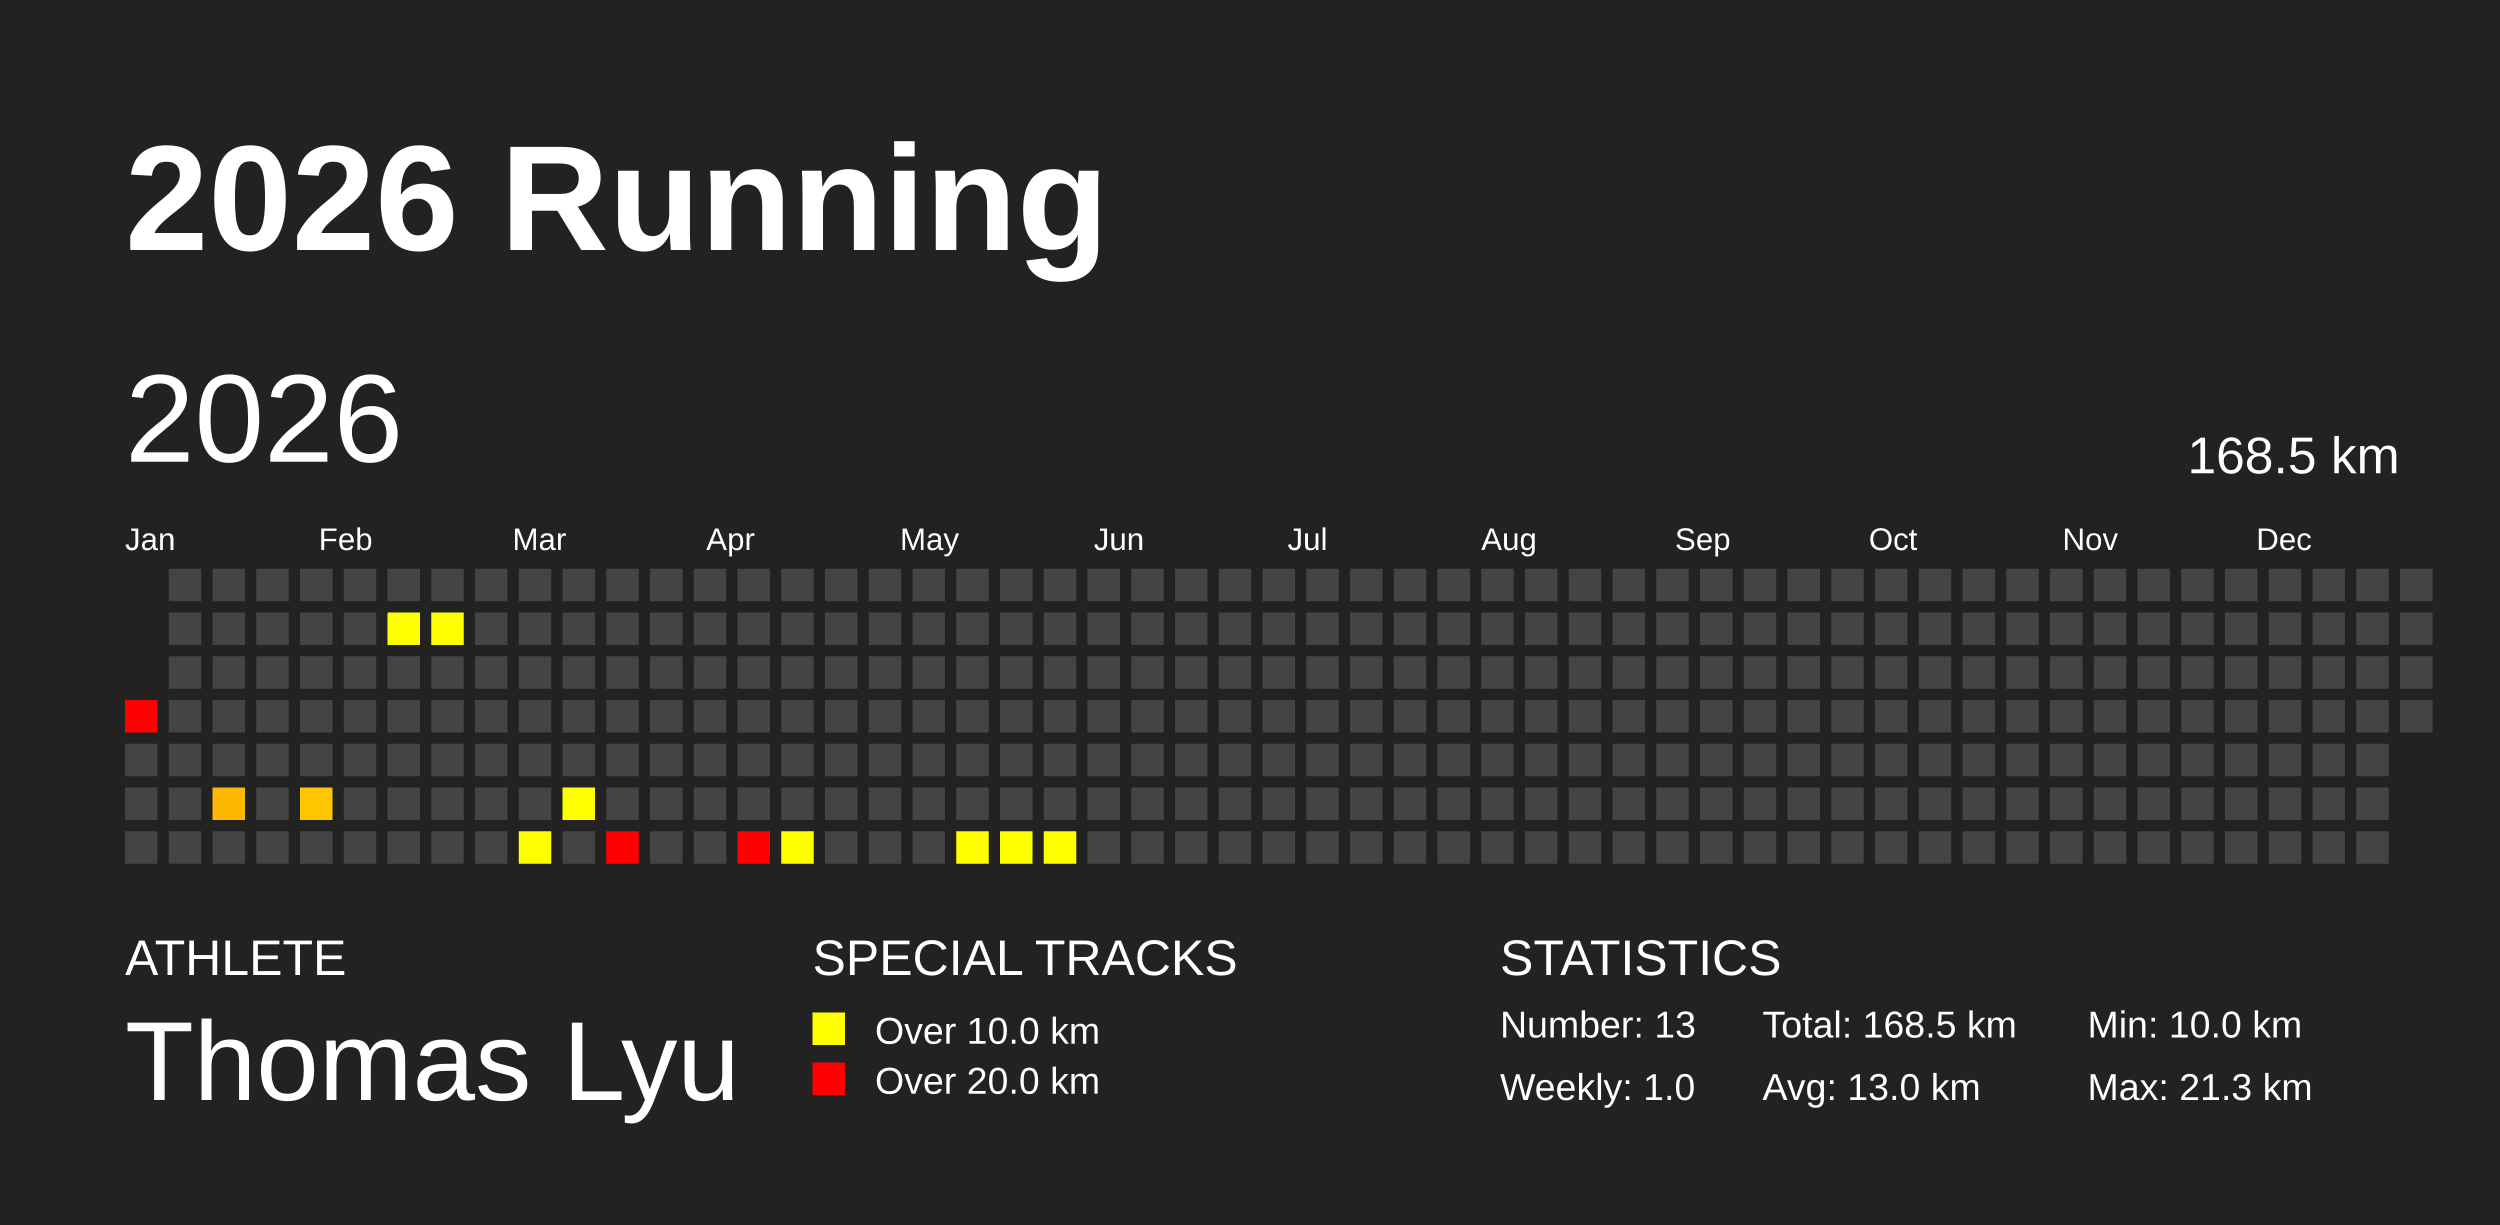
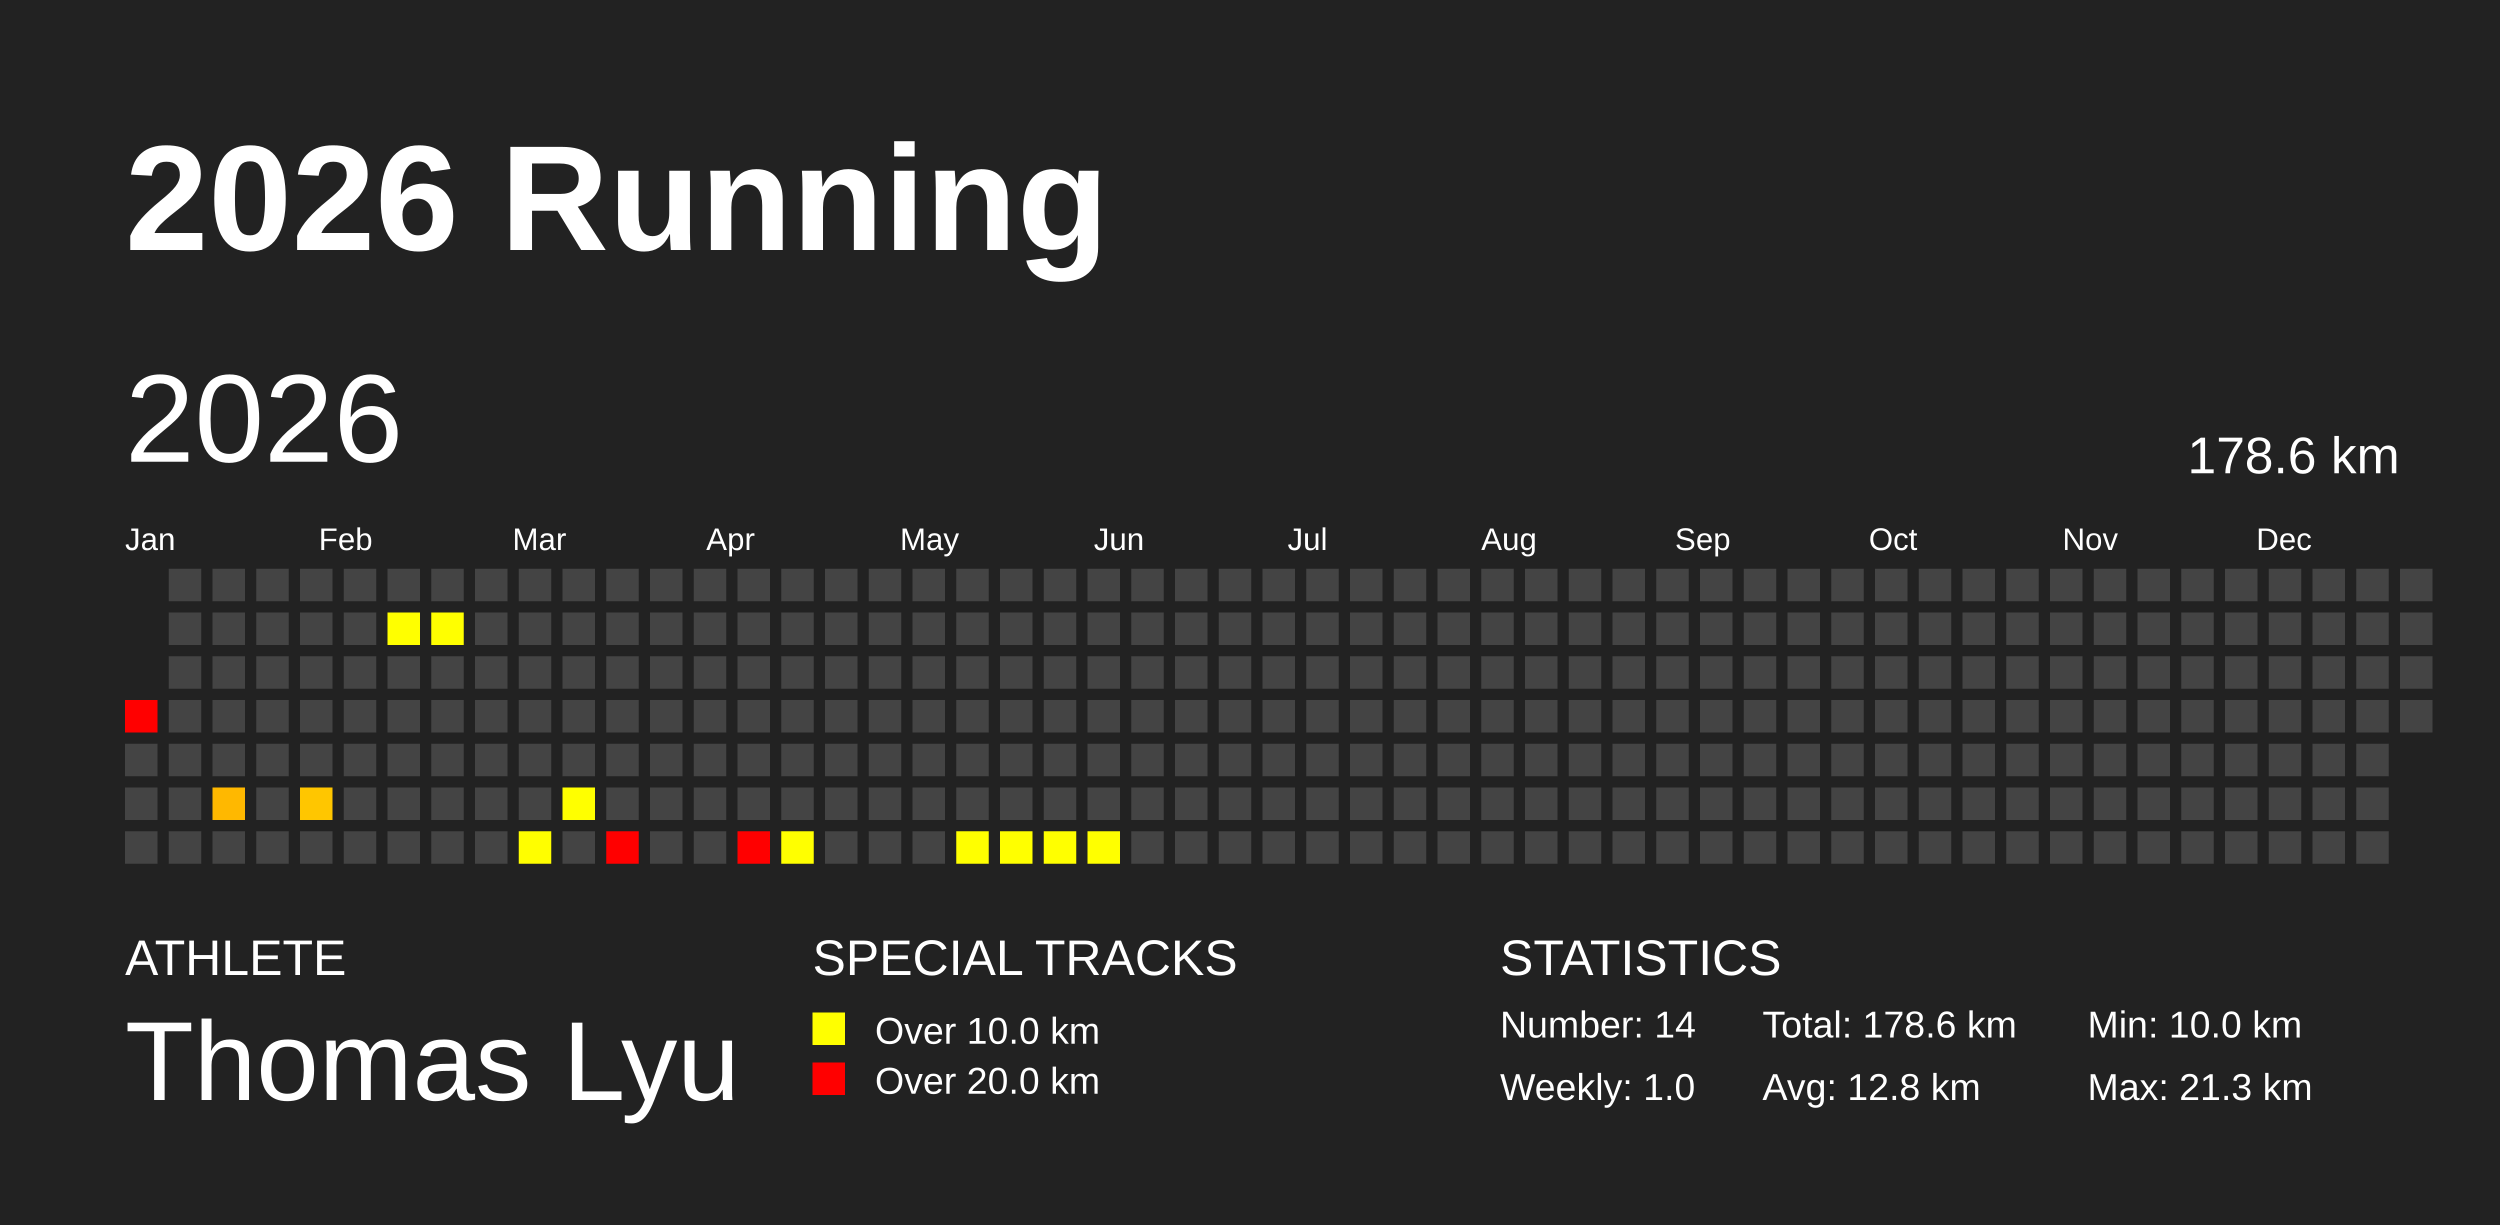
<svg xmlns="http://www.w3.org/2000/svg" baseProfile="full" height="98mm" version="1.1" viewBox="0,0,200,98" width="200mm">
  <defs />
  <rect fill="#222222" height="98" width="200" x="0" y="0" />
  <text fill="#FFFFFF" style="font-size:12px; font-family:Arial; font-weight:bold;" x="10" y="20">2026 Running</text>
  <text fill="#FFFFFF" style="font-size:4px; font-family:Arial" x="10" y="78">ATHLETE</text>
  <text fill="#FFFFFF" style="font-size:9px; font-family:Arial" x="10" y="88">Thomas Lyu</text>
  <text fill="#FFFFFF" style="font-size:4px; font-family:Arial" x="65" y="78">SPECIAL TRACKS</text>
  <rect fill="yellow" height="2.6" width="2.6" x="65" y="81" />
  <text fill="#FFFFFF" style="font-size:3px; font-family:Arial" x="70" y="83.5">Over 10.0 km</text>
  <rect fill="red" height="2.6" width="2.6" x="65" y="85" />
  <text fill="#FFFFFF" style="font-size:3px; font-family:Arial" x="70" y="87.5">Over 20.0 km</text>
  <text fill="#FFFFFF" style="font-size:4px; font-family:Arial" x="120" y="78">STATISTICS</text>
-   <text fill="#FFFFFF" style="font-size:3px; font-family:Arial" x="120" y="83">Number: 13</text>
+   <text fill="#FFFFFF" style="font-size:3px; font-family:Arial" x="120" y="83">Number: 14</text>
  <text fill="#FFFFFF" style="font-size:3px; font-family:Arial" x="120" y="88">Weekly: 1.0</text>
-   <text fill="#FFFFFF" style="font-size:3px; font-family:Arial" x="141" y="83">Total: 168.5 km</text>
-   <text fill="#FFFFFF" style="font-size:3px; font-family:Arial" x="141" y="88">Avg: 13.0 km</text>
+   <text fill="#FFFFFF" style="font-size:3px; font-family:Arial" x="141" y="83">Total: 178.6 km</text>
+   <text fill="#FFFFFF" style="font-size:3px; font-family:Arial" x="141" y="88">Avg: 12.8 km</text>
  <text fill="#FFFFFF" style="font-size:3px; font-family:Arial" x="167" y="83">Min: 10.0 km</text>
  <text fill="#FFFFFF" style="font-size:3px; font-family:Arial" x="167" y="88">Max: 21.3 km</text>
  <text dominant-baseline="hanging" fill="#FFFFFF" style="font-size:10.0px; font-family:Arial;" x="10" y="30">2026</text>
-   <text dominant-baseline="hanging" fill="#FFFFFF" style="font-size:4.125px; font-family:Arial;" x="175" y="35">168.5 km</text>
+   <text dominant-baseline="hanging" fill="#FFFFFF" style="font-size:4.125px; font-family:Arial;" x="175" y="35">178.6 km</text>
  <text fill="#FFFFFF" style="font-size:2.5px; font-family:Arial" x="10.0" y="44">Jan</text>
  <text fill="#FFFFFF" style="font-size:2.5px; font-family:Arial" x="25.5" y="44">Feb</text>
  <text fill="#FFFFFF" style="font-size:2.5px; font-family:Arial" x="41.0" y="44">Mar</text>
  <text fill="#FFFFFF" style="font-size:2.5px; font-family:Arial" x="56.5" y="44">Apr</text>
  <text fill="#FFFFFF" style="font-size:2.5px; font-family:Arial" x="72.0" y="44">May</text>
  <text fill="#FFFFFF" style="font-size:2.5px; font-family:Arial" x="87.5" y="44">Jun</text>
  <text fill="#FFFFFF" style="font-size:2.5px; font-family:Arial" x="103.0" y="44">Jul</text>
  <text fill="#FFFFFF" style="font-size:2.5px; font-family:Arial" x="118.5" y="44">Aug</text>
  <text fill="#FFFFFF" style="font-size:2.5px; font-family:Arial" x="134.0" y="44">Sep</text>
  <text fill="#FFFFFF" style="font-size:2.5px; font-family:Arial" x="149.5" y="44">Oct</text>
  <text fill="#FFFFFF" style="font-size:2.5px; font-family:Arial" x="165.0" y="44">Nov</text>
  <text fill="#FFFFFF" style="font-size:2.5px; font-family:Arial" x="180.5" y="44">Dec</text>
  <rect fill="red" height="2.6" width="2.6" x="10.0" y="56.0" />
  <rect fill="#444444" height="2.6" width="2.6" x="10.0" y="59.5" />
  <rect fill="#444444" height="2.6" width="2.6" x="10.0" y="63.0" />
  <rect fill="#444444" height="2.6" width="2.6" x="10.0" y="66.5" />
  <rect fill="#444444" height="2.6" width="2.6" x="13.5" y="45.5" />
  <rect fill="#444444" height="2.6" width="2.6" x="13.5" y="49.0" />
  <rect fill="#444444" height="2.6" width="2.6" x="13.5" y="52.5" />
  <rect fill="#444444" height="2.6" width="2.6" x="13.5" y="56.0" />
  <rect fill="#444444" height="2.6" width="2.6" x="13.5" y="59.5" />
  <rect fill="#444444" height="2.6" width="2.6" x="13.5" y="63.0" />
  <rect fill="#444444" height="2.6" width="2.6" x="13.5" y="66.5" />
  <rect fill="#444444" height="2.6" width="2.6" x="17.0" y="45.5" />
  <rect fill="#444444" height="2.6" width="2.6" x="17.0" y="49.0" />
  <rect fill="#444444" height="2.6" width="2.6" x="17.0" y="52.5" />
  <rect fill="#444444" height="2.6" width="2.6" x="17.0" y="56.0" />
  <rect fill="#444444" height="2.6" width="2.6" x="17.0" y="59.5" />
  <rect fill="#ffb800" height="2.6" width="2.6" x="17.0" y="63.0" />
  <rect fill="#444444" height="2.6" width="2.6" x="17.0" y="66.5" />
  <rect fill="#444444" height="2.6" width="2.6" x="20.5" y="45.5" />
  <rect fill="#444444" height="2.6" width="2.6" x="20.5" y="49.0" />
  <rect fill="#444444" height="2.6" width="2.6" x="20.5" y="52.5" />
  <rect fill="#444444" height="2.6" width="2.6" x="20.5" y="56.0" />
  <rect fill="#444444" height="2.6" width="2.6" x="20.5" y="59.5" />
  <rect fill="#444444" height="2.6" width="2.6" x="20.5" y="63.0" />
  <rect fill="#444444" height="2.6" width="2.6" x="20.5" y="66.5" />
  <rect fill="#444444" height="2.6" width="2.6" x="24.0" y="45.5" />
  <rect fill="#444444" height="2.6" width="2.6" x="24.0" y="49.0" />
  <rect fill="#444444" height="2.6" width="2.6" x="24.0" y="52.5" />
  <rect fill="#444444" height="2.6" width="2.6" x="24.0" y="56.0" />
  <rect fill="#444444" height="2.6" width="2.6" x="24.0" y="59.5" />
  <rect fill="#ffc600" height="2.6" width="2.6" x="24.0" y="63.0" />
  <rect fill="#444444" height="2.6" width="2.6" x="24.0" y="66.5" />
  <rect fill="#444444" height="2.6" width="2.6" x="27.5" y="45.5" />
  <rect fill="#444444" height="2.6" width="2.6" x="27.5" y="49.0" />
  <rect fill="#444444" height="2.6" width="2.6" x="27.5" y="52.5" />
  <rect fill="#444444" height="2.6" width="2.6" x="27.5" y="56.0" />
  <rect fill="#444444" height="2.6" width="2.6" x="27.5" y="59.5" />
  <rect fill="#444444" height="2.6" width="2.6" x="27.5" y="63.0" />
  <rect fill="#444444" height="2.6" width="2.6" x="27.5" y="66.5" />
  <rect fill="#444444" height="2.6" width="2.6" x="31.0" y="45.5" />
  <rect fill="#ffff00" height="2.6" width="2.6" x="31.0" y="49.0" />
  <rect fill="#444444" height="2.6" width="2.6" x="31.0" y="52.5" />
  <rect fill="#444444" height="2.6" width="2.6" x="31.0" y="56.0" />
  <rect fill="#444444" height="2.6" width="2.6" x="31.0" y="59.5" />
  <rect fill="#444444" height="2.6" width="2.6" x="31.0" y="63.0" />
  <rect fill="#444444" height="2.6" width="2.6" x="31.0" y="66.5" />
  <rect fill="#444444" height="2.6" width="2.6" x="34.5" y="45.5" />
  <rect fill="#ffff00" height="2.6" width="2.6" x="34.5" y="49.0" />
  <rect fill="#444444" height="2.6" width="2.6" x="34.5" y="52.5" />
  <rect fill="#444444" height="2.6" width="2.6" x="34.5" y="56.0" />
  <rect fill="#444444" height="2.6" width="2.6" x="34.5" y="59.5" />
  <rect fill="#444444" height="2.6" width="2.6" x="34.5" y="63.0" />
  <rect fill="#444444" height="2.6" width="2.6" x="34.5" y="66.5" />
  <rect fill="#444444" height="2.6" width="2.6" x="38.0" y="45.5" />
  <rect fill="#444444" height="2.6" width="2.6" x="38.0" y="49.0" />
  <rect fill="#444444" height="2.6" width="2.6" x="38.0" y="52.5" />
  <rect fill="#444444" height="2.6" width="2.6" x="38.0" y="56.0" />
  <rect fill="#444444" height="2.6" width="2.6" x="38.0" y="59.5" />
  <rect fill="#444444" height="2.6" width="2.6" x="38.0" y="63.0" />
  <rect fill="#444444" height="2.6" width="2.6" x="38.0" y="66.5" />
  <rect fill="#444444" height="2.6" width="2.6" x="41.5" y="45.5" />
  <rect fill="#444444" height="2.6" width="2.6" x="41.5" y="49.0" />
  <rect fill="#444444" height="2.6" width="2.6" x="41.5" y="52.5" />
  <rect fill="#444444" height="2.6" width="2.6" x="41.5" y="56.0" />
  <rect fill="#444444" height="2.6" width="2.6" x="41.5" y="59.5" />
  <rect fill="#444444" height="2.6" width="2.6" x="41.5" y="63.0" />
  <rect fill="#fffe00" height="2.6" width="2.6" x="41.5" y="66.5" />
  <rect fill="#444444" height="2.6" width="2.6" x="45.0" y="45.5" />
  <rect fill="#444444" height="2.6" width="2.6" x="45.0" y="49.0" />
  <rect fill="#444444" height="2.6" width="2.6" x="45.0" y="52.5" />
  <rect fill="#444444" height="2.6" width="2.6" x="45.0" y="56.0" />
  <rect fill="#444444" height="2.6" width="2.6" x="45.0" y="59.5" />
  <rect fill="#ffff00" height="2.6" width="2.6" x="45.0" y="63.0" />
  <rect fill="#444444" height="2.6" width="2.6" x="45.0" y="66.5" />
  <rect fill="#444444" height="2.6" width="2.6" x="48.5" y="45.5" />
  <rect fill="#444444" height="2.6" width="2.6" x="48.5" y="49.0" />
  <rect fill="#444444" height="2.6" width="2.6" x="48.5" y="52.5" />
  <rect fill="#444444" height="2.6" width="2.6" x="48.5" y="56.0" />
  <rect fill="#444444" height="2.6" width="2.6" x="48.5" y="59.5" />
  <rect fill="#444444" height="2.6" width="2.6" x="48.5" y="63.0" />
  <rect fill="red" height="2.6" width="2.6" x="48.5" y="66.5" />
  <rect fill="#444444" height="2.6" width="2.6" x="52.0" y="45.5" />
  <rect fill="#444444" height="2.6" width="2.6" x="52.0" y="49.0" />
  <rect fill="#444444" height="2.6" width="2.6" x="52.0" y="52.5" />
  <rect fill="#444444" height="2.6" width="2.6" x="52.0" y="56.0" />
  <rect fill="#444444" height="2.6" width="2.6" x="52.0" y="59.5" />
  <rect fill="#444444" height="2.6" width="2.6" x="52.0" y="63.0" />
  <rect fill="#444444" height="2.6" width="2.6" x="52.0" y="66.5" />
  <rect fill="#444444" height="2.6" width="2.6" x="55.5" y="45.5" />
  <rect fill="#444444" height="2.6" width="2.6" x="55.5" y="49.0" />
  <rect fill="#444444" height="2.6" width="2.6" x="55.5" y="52.5" />
  <rect fill="#444444" height="2.6" width="2.6" x="55.5" y="56.0" />
  <rect fill="#444444" height="2.6" width="2.6" x="55.5" y="59.5" />
  <rect fill="#444444" height="2.6" width="2.6" x="55.5" y="63.0" />
  <rect fill="#444444" height="2.6" width="2.6" x="55.5" y="66.5" />
  <rect fill="#444444" height="2.6" width="2.6" x="59.0" y="45.5" />
  <rect fill="#444444" height="2.6" width="2.6" x="59.0" y="49.0" />
  <rect fill="#444444" height="2.6" width="2.6" x="59.0" y="52.5" />
  <rect fill="#444444" height="2.6" width="2.6" x="59.0" y="56.0" />
  <rect fill="#444444" height="2.6" width="2.6" x="59.0" y="59.5" />
  <rect fill="#444444" height="2.6" width="2.6" x="59.0" y="63.0" />
  <rect fill="red" height="2.6" width="2.6" x="59.0" y="66.5" />
  <rect fill="#444444" height="2.6" width="2.6" x="62.5" y="45.5" />
  <rect fill="#444444" height="2.6" width="2.6" x="62.5" y="49.0" />
  <rect fill="#444444" height="2.6" width="2.6" x="62.5" y="52.5" />
  <rect fill="#444444" height="2.6" width="2.6" x="62.5" y="56.0" />
  <rect fill="#444444" height="2.6" width="2.6" x="62.5" y="59.5" />
  <rect fill="#444444" height="2.6" width="2.6" x="62.5" y="63.0" />
  <rect fill="#ffff00" height="2.6" width="2.6" x="62.5" y="66.5" />
  <rect fill="#444444" height="2.6" width="2.6" x="66.0" y="45.5" />
  <rect fill="#444444" height="2.6" width="2.6" x="66.0" y="49.0" />
  <rect fill="#444444" height="2.6" width="2.6" x="66.0" y="52.5" />
  <rect fill="#444444" height="2.6" width="2.6" x="66.0" y="56.0" />
  <rect fill="#444444" height="2.6" width="2.6" x="66.0" y="59.5" />
  <rect fill="#444444" height="2.6" width="2.6" x="66.0" y="63.0" />
  <rect fill="#444444" height="2.6" width="2.6" x="66.0" y="66.5" />
  <rect fill="#444444" height="2.6" width="2.6" x="69.5" y="45.5" />
  <rect fill="#444444" height="2.6" width="2.6" x="69.5" y="49.0" />
  <rect fill="#444444" height="2.6" width="2.6" x="69.5" y="52.5" />
  <rect fill="#444444" height="2.6" width="2.6" x="69.5" y="56.0" />
  <rect fill="#444444" height="2.6" width="2.6" x="69.5" y="59.5" />
  <rect fill="#444444" height="2.6" width="2.6" x="69.5" y="63.0" />
  <rect fill="#444444" height="2.6" width="2.6" x="69.5" y="66.5" />
  <rect fill="#444444" height="2.6" width="2.6" x="73.0" y="45.5" />
  <rect fill="#444444" height="2.6" width="2.6" x="73.0" y="49.0" />
  <rect fill="#444444" height="2.6" width="2.6" x="73.0" y="52.5" />
  <rect fill="#444444" height="2.6" width="2.6" x="73.0" y="56.0" />
  <rect fill="#444444" height="2.6" width="2.6" x="73.0" y="59.5" />
  <rect fill="#444444" height="2.6" width="2.6" x="73.0" y="63.0" />
  <rect fill="#444444" height="2.6" width="2.6" x="73.0" y="66.5" />
  <rect fill="#444444" height="2.6" width="2.6" x="76.5" y="45.5" />
  <rect fill="#444444" height="2.6" width="2.6" x="76.5" y="49.0" />
  <rect fill="#444444" height="2.6" width="2.6" x="76.5" y="52.5" />
  <rect fill="#444444" height="2.6" width="2.6" x="76.5" y="56.0" />
  <rect fill="#444444" height="2.6" width="2.6" x="76.5" y="59.5" />
  <rect fill="#444444" height="2.6" width="2.6" x="76.5" y="63.0" />
  <rect fill="#ffff00" height="2.6" width="2.6" x="76.5" y="66.5" />
  <rect fill="#444444" height="2.6" width="2.6" x="80.0" y="45.5" />
  <rect fill="#444444" height="2.6" width="2.6" x="80.0" y="49.0" />
  <rect fill="#444444" height="2.6" width="2.6" x="80.0" y="52.5" />
  <rect fill="#444444" height="2.6" width="2.6" x="80.0" y="56.0" />
  <rect fill="#444444" height="2.6" width="2.6" x="80.0" y="59.5" />
  <rect fill="#444444" height="2.6" width="2.6" x="80.0" y="63.0" />
  <rect fill="#ffff00" height="2.6" width="2.6" x="80.0" y="66.5" />
  <rect fill="#444444" height="2.6" width="2.6" x="83.5" y="45.5" />
  <rect fill="#444444" height="2.6" width="2.6" x="83.5" y="49.0" />
  <rect fill="#444444" height="2.6" width="2.6" x="83.5" y="52.5" />
  <rect fill="#444444" height="2.6" width="2.6" x="83.5" y="56.0" />
  <rect fill="#444444" height="2.6" width="2.6" x="83.5" y="59.5" />
  <rect fill="#444444" height="2.6" width="2.6" x="83.5" y="63.0" />
  <rect fill="#ffff00" height="2.6" width="2.6" x="83.5" y="66.5" />
  <rect fill="#444444" height="2.6" width="2.6" x="87.0" y="45.5" />
  <rect fill="#444444" height="2.6" width="2.6" x="87.0" y="49.0" />
  <rect fill="#444444" height="2.6" width="2.6" x="87.0" y="52.5" />
  <rect fill="#444444" height="2.6" width="2.6" x="87.0" y="56.0" />
  <rect fill="#444444" height="2.6" width="2.6" x="87.0" y="59.5" />
  <rect fill="#444444" height="2.6" width="2.6" x="87.0" y="63.0" />
-   <rect fill="#444444" height="2.6" width="2.6" x="87.0" y="66.5" />
+   <rect fill="#ffff00" height="2.6" width="2.6" x="87.0" y="66.5" />
  <rect fill="#444444" height="2.6" width="2.6" x="90.5" y="45.5" />
  <rect fill="#444444" height="2.6" width="2.6" x="90.5" y="49.0" />
  <rect fill="#444444" height="2.6" width="2.6" x="90.5" y="52.5" />
  <rect fill="#444444" height="2.6" width="2.6" x="90.5" y="56.0" />
  <rect fill="#444444" height="2.6" width="2.6" x="90.5" y="59.5" />
  <rect fill="#444444" height="2.6" width="2.6" x="90.5" y="63.0" />
  <rect fill="#444444" height="2.6" width="2.6" x="90.5" y="66.5" />
  <rect fill="#444444" height="2.6" width="2.6" x="94.0" y="45.5" />
  <rect fill="#444444" height="2.6" width="2.6" x="94.0" y="49.0" />
  <rect fill="#444444" height="2.6" width="2.6" x="94.0" y="52.5" />
  <rect fill="#444444" height="2.6" width="2.6" x="94.0" y="56.0" />
  <rect fill="#444444" height="2.6" width="2.6" x="94.0" y="59.5" />
  <rect fill="#444444" height="2.6" width="2.6" x="94.0" y="63.0" />
  <rect fill="#444444" height="2.6" width="2.6" x="94.0" y="66.5" />
  <rect fill="#444444" height="2.6" width="2.6" x="97.5" y="45.5" />
  <rect fill="#444444" height="2.6" width="2.6" x="97.5" y="49.0" />
  <rect fill="#444444" height="2.6" width="2.6" x="97.5" y="52.5" />
  <rect fill="#444444" height="2.6" width="2.6" x="97.5" y="56.0" />
  <rect fill="#444444" height="2.6" width="2.6" x="97.5" y="59.5" />
  <rect fill="#444444" height="2.6" width="2.6" x="97.5" y="63.0" />
  <rect fill="#444444" height="2.6" width="2.6" x="97.5" y="66.5" />
  <rect fill="#444444" height="2.6" width="2.6" x="101.0" y="45.5" />
  <rect fill="#444444" height="2.6" width="2.6" x="101.0" y="49.0" />
  <rect fill="#444444" height="2.6" width="2.6" x="101.0" y="52.5" />
  <rect fill="#444444" height="2.6" width="2.6" x="101.0" y="56.0" />
  <rect fill="#444444" height="2.6" width="2.6" x="101.0" y="59.5" />
  <rect fill="#444444" height="2.6" width="2.6" x="101.0" y="63.0" />
  <rect fill="#444444" height="2.6" width="2.6" x="101.0" y="66.5" />
  <rect fill="#444444" height="2.6" width="2.6" x="104.5" y="45.5" />
  <rect fill="#444444" height="2.6" width="2.6" x="104.5" y="49.0" />
  <rect fill="#444444" height="2.6" width="2.6" x="104.5" y="52.5" />
  <rect fill="#444444" height="2.6" width="2.6" x="104.5" y="56.0" />
  <rect fill="#444444" height="2.6" width="2.6" x="104.5" y="59.5" />
  <rect fill="#444444" height="2.6" width="2.6" x="104.5" y="63.0" />
  <rect fill="#444444" height="2.6" width="2.6" x="104.5" y="66.5" />
  <rect fill="#444444" height="2.6" width="2.6" x="108.0" y="45.5" />
  <rect fill="#444444" height="2.6" width="2.6" x="108.0" y="49.0" />
  <rect fill="#444444" height="2.6" width="2.6" x="108.0" y="52.5" />
  <rect fill="#444444" height="2.6" width="2.6" x="108.0" y="56.0" />
  <rect fill="#444444" height="2.6" width="2.6" x="108.0" y="59.5" />
  <rect fill="#444444" height="2.6" width="2.6" x="108.0" y="63.0" />
  <rect fill="#444444" height="2.6" width="2.6" x="108.0" y="66.5" />
  <rect fill="#444444" height="2.6" width="2.6" x="111.5" y="45.5" />
  <rect fill="#444444" height="2.6" width="2.6" x="111.5" y="49.0" />
  <rect fill="#444444" height="2.6" width="2.6" x="111.5" y="52.5" />
  <rect fill="#444444" height="2.6" width="2.6" x="111.5" y="56.0" />
  <rect fill="#444444" height="2.6" width="2.6" x="111.5" y="59.5" />
  <rect fill="#444444" height="2.6" width="2.6" x="111.5" y="63.0" />
  <rect fill="#444444" height="2.6" width="2.6" x="111.5" y="66.5" />
  <rect fill="#444444" height="2.6" width="2.6" x="115.0" y="45.5" />
  <rect fill="#444444" height="2.6" width="2.6" x="115.0" y="49.0" />
  <rect fill="#444444" height="2.6" width="2.6" x="115.0" y="52.5" />
  <rect fill="#444444" height="2.6" width="2.6" x="115.0" y="56.0" />
  <rect fill="#444444" height="2.6" width="2.6" x="115.0" y="59.5" />
  <rect fill="#444444" height="2.6" width="2.6" x="115.0" y="63.0" />
  <rect fill="#444444" height="2.6" width="2.6" x="115.0" y="66.5" />
  <rect fill="#444444" height="2.6" width="2.6" x="118.5" y="45.5" />
  <rect fill="#444444" height="2.6" width="2.6" x="118.5" y="49.0" />
  <rect fill="#444444" height="2.6" width="2.6" x="118.5" y="52.5" />
  <rect fill="#444444" height="2.6" width="2.6" x="118.5" y="56.0" />
  <rect fill="#444444" height="2.6" width="2.6" x="118.5" y="59.5" />
  <rect fill="#444444" height="2.6" width="2.6" x="118.5" y="63.0" />
  <rect fill="#444444" height="2.6" width="2.6" x="118.5" y="66.5" />
  <rect fill="#444444" height="2.6" width="2.6" x="122.0" y="45.5" />
  <rect fill="#444444" height="2.6" width="2.6" x="122.0" y="49.0" />
  <rect fill="#444444" height="2.6" width="2.6" x="122.0" y="52.5" />
  <rect fill="#444444" height="2.6" width="2.6" x="122.0" y="56.0" />
  <rect fill="#444444" height="2.6" width="2.6" x="122.0" y="59.5" />
  <rect fill="#444444" height="2.6" width="2.6" x="122.0" y="63.0" />
  <rect fill="#444444" height="2.6" width="2.6" x="122.0" y="66.5" />
  <rect fill="#444444" height="2.6" width="2.6" x="125.5" y="45.5" />
  <rect fill="#444444" height="2.6" width="2.6" x="125.5" y="49.0" />
  <rect fill="#444444" height="2.6" width="2.6" x="125.5" y="52.5" />
  <rect fill="#444444" height="2.6" width="2.6" x="125.5" y="56.0" />
  <rect fill="#444444" height="2.6" width="2.6" x="125.5" y="59.5" />
  <rect fill="#444444" height="2.6" width="2.6" x="125.5" y="63.0" />
  <rect fill="#444444" height="2.6" width="2.6" x="125.5" y="66.5" />
  <rect fill="#444444" height="2.6" width="2.6" x="129.0" y="45.5" />
  <rect fill="#444444" height="2.6" width="2.6" x="129.0" y="49.0" />
  <rect fill="#444444" height="2.6" width="2.6" x="129.0" y="52.5" />
  <rect fill="#444444" height="2.6" width="2.6" x="129.0" y="56.0" />
  <rect fill="#444444" height="2.6" width="2.6" x="129.0" y="59.5" />
  <rect fill="#444444" height="2.6" width="2.6" x="129.0" y="63.0" />
  <rect fill="#444444" height="2.6" width="2.6" x="129.0" y="66.5" />
  <rect fill="#444444" height="2.6" width="2.6" x="132.5" y="45.5" />
  <rect fill="#444444" height="2.6" width="2.6" x="132.5" y="49.0" />
  <rect fill="#444444" height="2.6" width="2.6" x="132.5" y="52.5" />
  <rect fill="#444444" height="2.6" width="2.6" x="132.5" y="56.0" />
  <rect fill="#444444" height="2.6" width="2.6" x="132.5" y="59.5" />
  <rect fill="#444444" height="2.6" width="2.6" x="132.5" y="63.0" />
  <rect fill="#444444" height="2.6" width="2.6" x="132.5" y="66.5" />
  <rect fill="#444444" height="2.6" width="2.6" x="136.0" y="45.5" />
  <rect fill="#444444" height="2.6" width="2.6" x="136.0" y="49.0" />
  <rect fill="#444444" height="2.6" width="2.6" x="136.0" y="52.5" />
  <rect fill="#444444" height="2.6" width="2.6" x="136.0" y="56.0" />
  <rect fill="#444444" height="2.6" width="2.6" x="136.0" y="59.5" />
  <rect fill="#444444" height="2.6" width="2.6" x="136.0" y="63.0" />
  <rect fill="#444444" height="2.6" width="2.6" x="136.0" y="66.5" />
  <rect fill="#444444" height="2.6" width="2.6" x="139.5" y="45.5" />
  <rect fill="#444444" height="2.6" width="2.6" x="139.5" y="49.0" />
  <rect fill="#444444" height="2.6" width="2.6" x="139.5" y="52.5" />
  <rect fill="#444444" height="2.6" width="2.6" x="139.5" y="56.0" />
  <rect fill="#444444" height="2.6" width="2.6" x="139.5" y="59.5" />
  <rect fill="#444444" height="2.6" width="2.6" x="139.5" y="63.0" />
  <rect fill="#444444" height="2.6" width="2.6" x="139.5" y="66.5" />
  <rect fill="#444444" height="2.6" width="2.6" x="143.0" y="45.5" />
  <rect fill="#444444" height="2.6" width="2.6" x="143.0" y="49.0" />
  <rect fill="#444444" height="2.6" width="2.6" x="143.0" y="52.5" />
  <rect fill="#444444" height="2.6" width="2.6" x="143.0" y="56.0" />
  <rect fill="#444444" height="2.6" width="2.6" x="143.0" y="59.5" />
  <rect fill="#444444" height="2.6" width="2.6" x="143.0" y="63.0" />
  <rect fill="#444444" height="2.6" width="2.6" x="143.0" y="66.5" />
  <rect fill="#444444" height="2.6" width="2.6" x="146.5" y="45.5" />
  <rect fill="#444444" height="2.6" width="2.6" x="146.5" y="49.0" />
  <rect fill="#444444" height="2.6" width="2.6" x="146.5" y="52.5" />
  <rect fill="#444444" height="2.6" width="2.6" x="146.5" y="56.0" />
  <rect fill="#444444" height="2.6" width="2.6" x="146.5" y="59.5" />
  <rect fill="#444444" height="2.6" width="2.6" x="146.5" y="63.0" />
  <rect fill="#444444" height="2.6" width="2.6" x="146.5" y="66.5" />
  <rect fill="#444444" height="2.6" width="2.6" x="150.0" y="45.5" />
  <rect fill="#444444" height="2.6" width="2.6" x="150.0" y="49.0" />
  <rect fill="#444444" height="2.6" width="2.6" x="150.0" y="52.5" />
  <rect fill="#444444" height="2.6" width="2.6" x="150.0" y="56.0" />
  <rect fill="#444444" height="2.6" width="2.6" x="150.0" y="59.5" />
  <rect fill="#444444" height="2.6" width="2.6" x="150.0" y="63.0" />
  <rect fill="#444444" height="2.6" width="2.6" x="150.0" y="66.5" />
  <rect fill="#444444" height="2.6" width="2.6" x="153.5" y="45.5" />
  <rect fill="#444444" height="2.6" width="2.6" x="153.5" y="49.0" />
  <rect fill="#444444" height="2.6" width="2.6" x="153.5" y="52.5" />
  <rect fill="#444444" height="2.6" width="2.6" x="153.5" y="56.0" />
  <rect fill="#444444" height="2.6" width="2.6" x="153.5" y="59.5" />
  <rect fill="#444444" height="2.6" width="2.6" x="153.5" y="63.0" />
  <rect fill="#444444" height="2.6" width="2.6" x="153.5" y="66.5" />
  <rect fill="#444444" height="2.6" width="2.6" x="157.0" y="45.5" />
  <rect fill="#444444" height="2.6" width="2.6" x="157.0" y="49.0" />
  <rect fill="#444444" height="2.6" width="2.6" x="157.0" y="52.5" />
  <rect fill="#444444" height="2.6" width="2.6" x="157.0" y="56.0" />
  <rect fill="#444444" height="2.6" width="2.6" x="157.0" y="59.5" />
  <rect fill="#444444" height="2.6" width="2.6" x="157.0" y="63.0" />
  <rect fill="#444444" height="2.6" width="2.6" x="157.0" y="66.5" />
  <rect fill="#444444" height="2.6" width="2.6" x="160.5" y="45.5" />
  <rect fill="#444444" height="2.6" width="2.6" x="160.5" y="49.0" />
  <rect fill="#444444" height="2.6" width="2.6" x="160.5" y="52.5" />
  <rect fill="#444444" height="2.6" width="2.6" x="160.5" y="56.0" />
  <rect fill="#444444" height="2.6" width="2.6" x="160.5" y="59.5" />
  <rect fill="#444444" height="2.6" width="2.6" x="160.5" y="63.0" />
  <rect fill="#444444" height="2.6" width="2.6" x="160.5" y="66.5" />
  <rect fill="#444444" height="2.6" width="2.6" x="164.0" y="45.5" />
  <rect fill="#444444" height="2.6" width="2.6" x="164.0" y="49.0" />
  <rect fill="#444444" height="2.6" width="2.6" x="164.0" y="52.5" />
  <rect fill="#444444" height="2.6" width="2.6" x="164.0" y="56.0" />
  <rect fill="#444444" height="2.6" width="2.6" x="164.0" y="59.5" />
  <rect fill="#444444" height="2.6" width="2.6" x="164.0" y="63.0" />
  <rect fill="#444444" height="2.6" width="2.6" x="164.0" y="66.5" />
  <rect fill="#444444" height="2.6" width="2.6" x="167.5" y="45.5" />
  <rect fill="#444444" height="2.6" width="2.6" x="167.5" y="49.0" />
  <rect fill="#444444" height="2.6" width="2.6" x="167.5" y="52.5" />
  <rect fill="#444444" height="2.6" width="2.6" x="167.5" y="56.0" />
  <rect fill="#444444" height="2.6" width="2.6" x="167.5" y="59.5" />
  <rect fill="#444444" height="2.6" width="2.6" x="167.5" y="63.0" />
  <rect fill="#444444" height="2.6" width="2.6" x="167.5" y="66.5" />
  <rect fill="#444444" height="2.6" width="2.6" x="171.0" y="45.5" />
  <rect fill="#444444" height="2.6" width="2.6" x="171.0" y="49.0" />
  <rect fill="#444444" height="2.6" width="2.6" x="171.0" y="52.5" />
  <rect fill="#444444" height="2.6" width="2.6" x="171.0" y="56.0" />
  <rect fill="#444444" height="2.6" width="2.6" x="171.0" y="59.5" />
  <rect fill="#444444" height="2.6" width="2.6" x="171.0" y="63.0" />
  <rect fill="#444444" height="2.6" width="2.6" x="171.0" y="66.5" />
  <rect fill="#444444" height="2.6" width="2.6" x="174.5" y="45.5" />
  <rect fill="#444444" height="2.6" width="2.6" x="174.5" y="49.0" />
  <rect fill="#444444" height="2.6" width="2.6" x="174.5" y="52.5" />
  <rect fill="#444444" height="2.6" width="2.6" x="174.5" y="56.0" />
  <rect fill="#444444" height="2.6" width="2.6" x="174.5" y="59.5" />
  <rect fill="#444444" height="2.6" width="2.6" x="174.5" y="63.0" />
  <rect fill="#444444" height="2.6" width="2.6" x="174.5" y="66.5" />
  <rect fill="#444444" height="2.6" width="2.6" x="178.0" y="45.5" />
  <rect fill="#444444" height="2.6" width="2.6" x="178.0" y="49.0" />
  <rect fill="#444444" height="2.6" width="2.6" x="178.0" y="52.5" />
  <rect fill="#444444" height="2.6" width="2.6" x="178.0" y="56.0" />
  <rect fill="#444444" height="2.6" width="2.6" x="178.0" y="59.5" />
  <rect fill="#444444" height="2.6" width="2.6" x="178.0" y="63.0" />
  <rect fill="#444444" height="2.6" width="2.6" x="178.0" y="66.5" />
  <rect fill="#444444" height="2.6" width="2.6" x="181.5" y="45.5" />
  <rect fill="#444444" height="2.6" width="2.6" x="181.5" y="49.0" />
  <rect fill="#444444" height="2.6" width="2.6" x="181.5" y="52.5" />
  <rect fill="#444444" height="2.6" width="2.6" x="181.5" y="56.0" />
  <rect fill="#444444" height="2.6" width="2.6" x="181.5" y="59.5" />
  <rect fill="#444444" height="2.6" width="2.6" x="181.5" y="63.0" />
  <rect fill="#444444" height="2.6" width="2.6" x="181.5" y="66.5" />
  <rect fill="#444444" height="2.6" width="2.6" x="185.0" y="45.5" />
  <rect fill="#444444" height="2.6" width="2.6" x="185.0" y="49.0" />
  <rect fill="#444444" height="2.6" width="2.6" x="185.0" y="52.5" />
  <rect fill="#444444" height="2.6" width="2.6" x="185.0" y="56.0" />
  <rect fill="#444444" height="2.6" width="2.6" x="185.0" y="59.5" />
  <rect fill="#444444" height="2.6" width="2.6" x="185.0" y="63.0" />
  <rect fill="#444444" height="2.6" width="2.6" x="185.0" y="66.5" />
  <rect fill="#444444" height="2.6" width="2.6" x="188.5" y="45.5" />
  <rect fill="#444444" height="2.6" width="2.6" x="188.5" y="49.0" />
  <rect fill="#444444" height="2.6" width="2.6" x="188.5" y="52.5" />
  <rect fill="#444444" height="2.6" width="2.6" x="188.5" y="56.0" />
  <rect fill="#444444" height="2.6" width="2.6" x="188.5" y="59.5" />
  <rect fill="#444444" height="2.6" width="2.6" x="188.5" y="63.0" />
  <rect fill="#444444" height="2.6" width="2.6" x="188.5" y="66.5" />
  <rect fill="#444444" height="2.6" width="2.6" x="192.0" y="45.5" />
  <rect fill="#444444" height="2.6" width="2.6" x="192.0" y="49.0" />
  <rect fill="#444444" height="2.6" width="2.6" x="192.0" y="52.5" />
  <rect fill="#444444" height="2.6" width="2.6" x="192.0" y="56.0" />
</svg>
